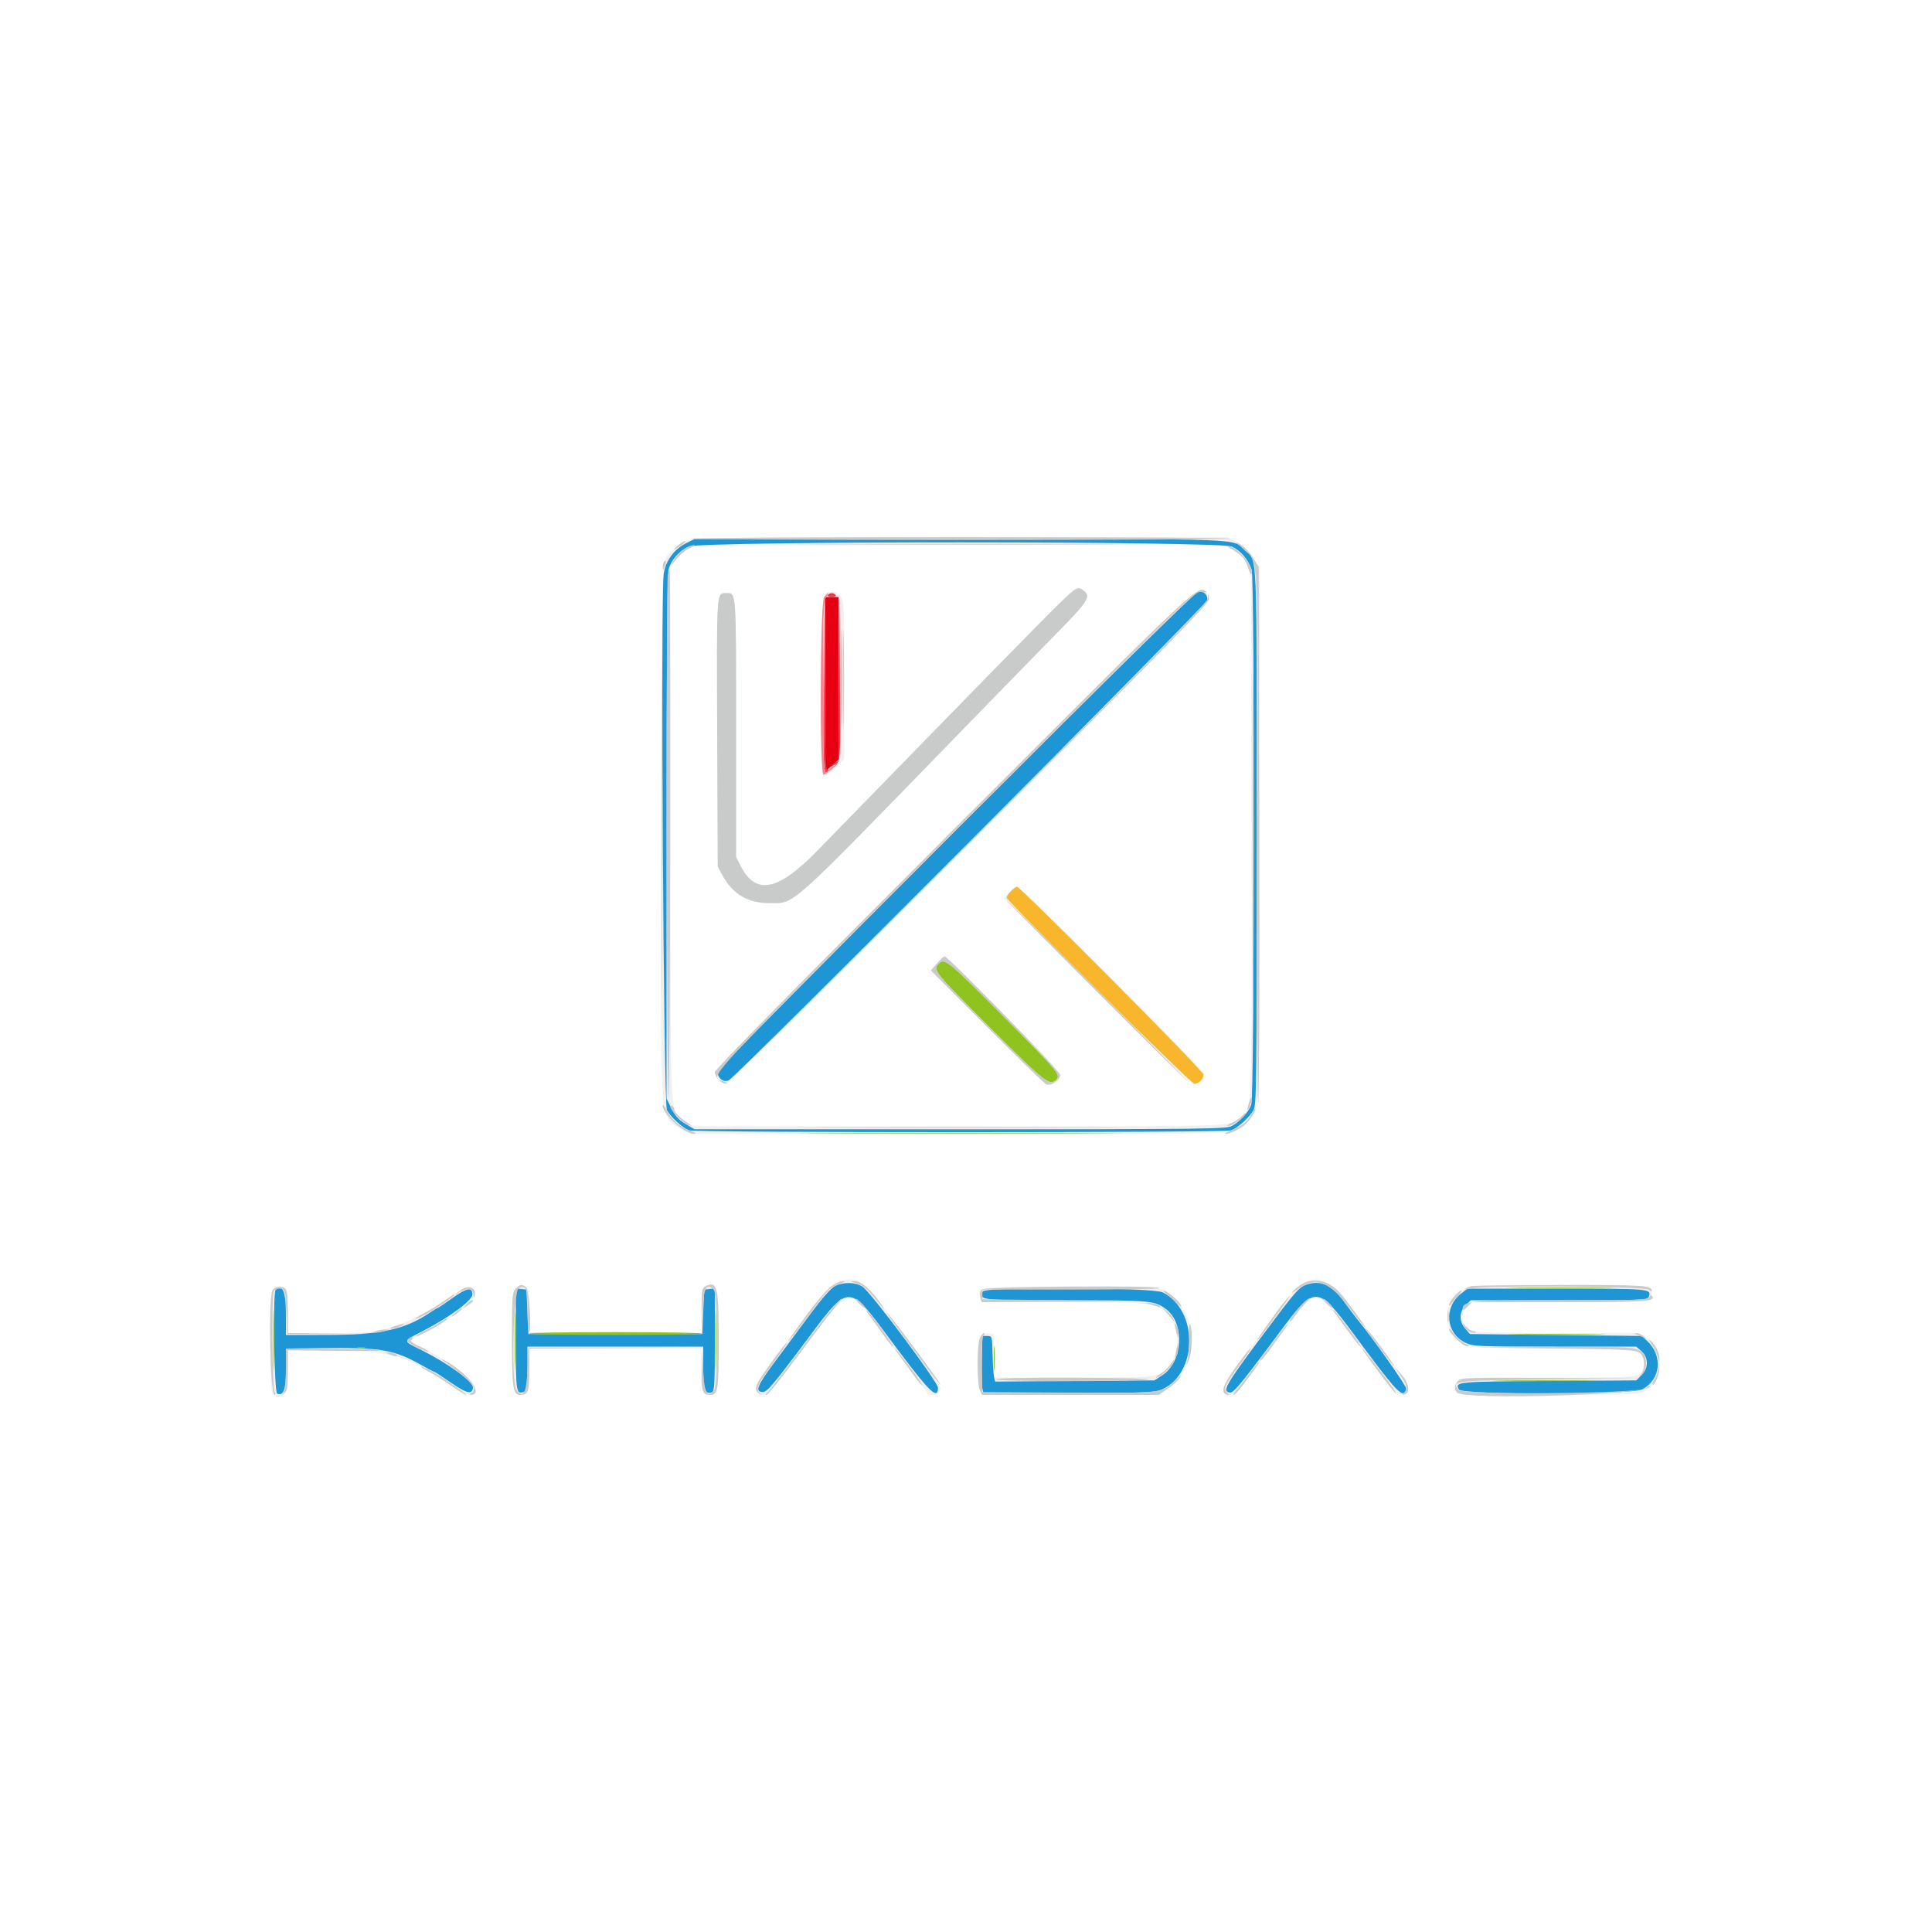
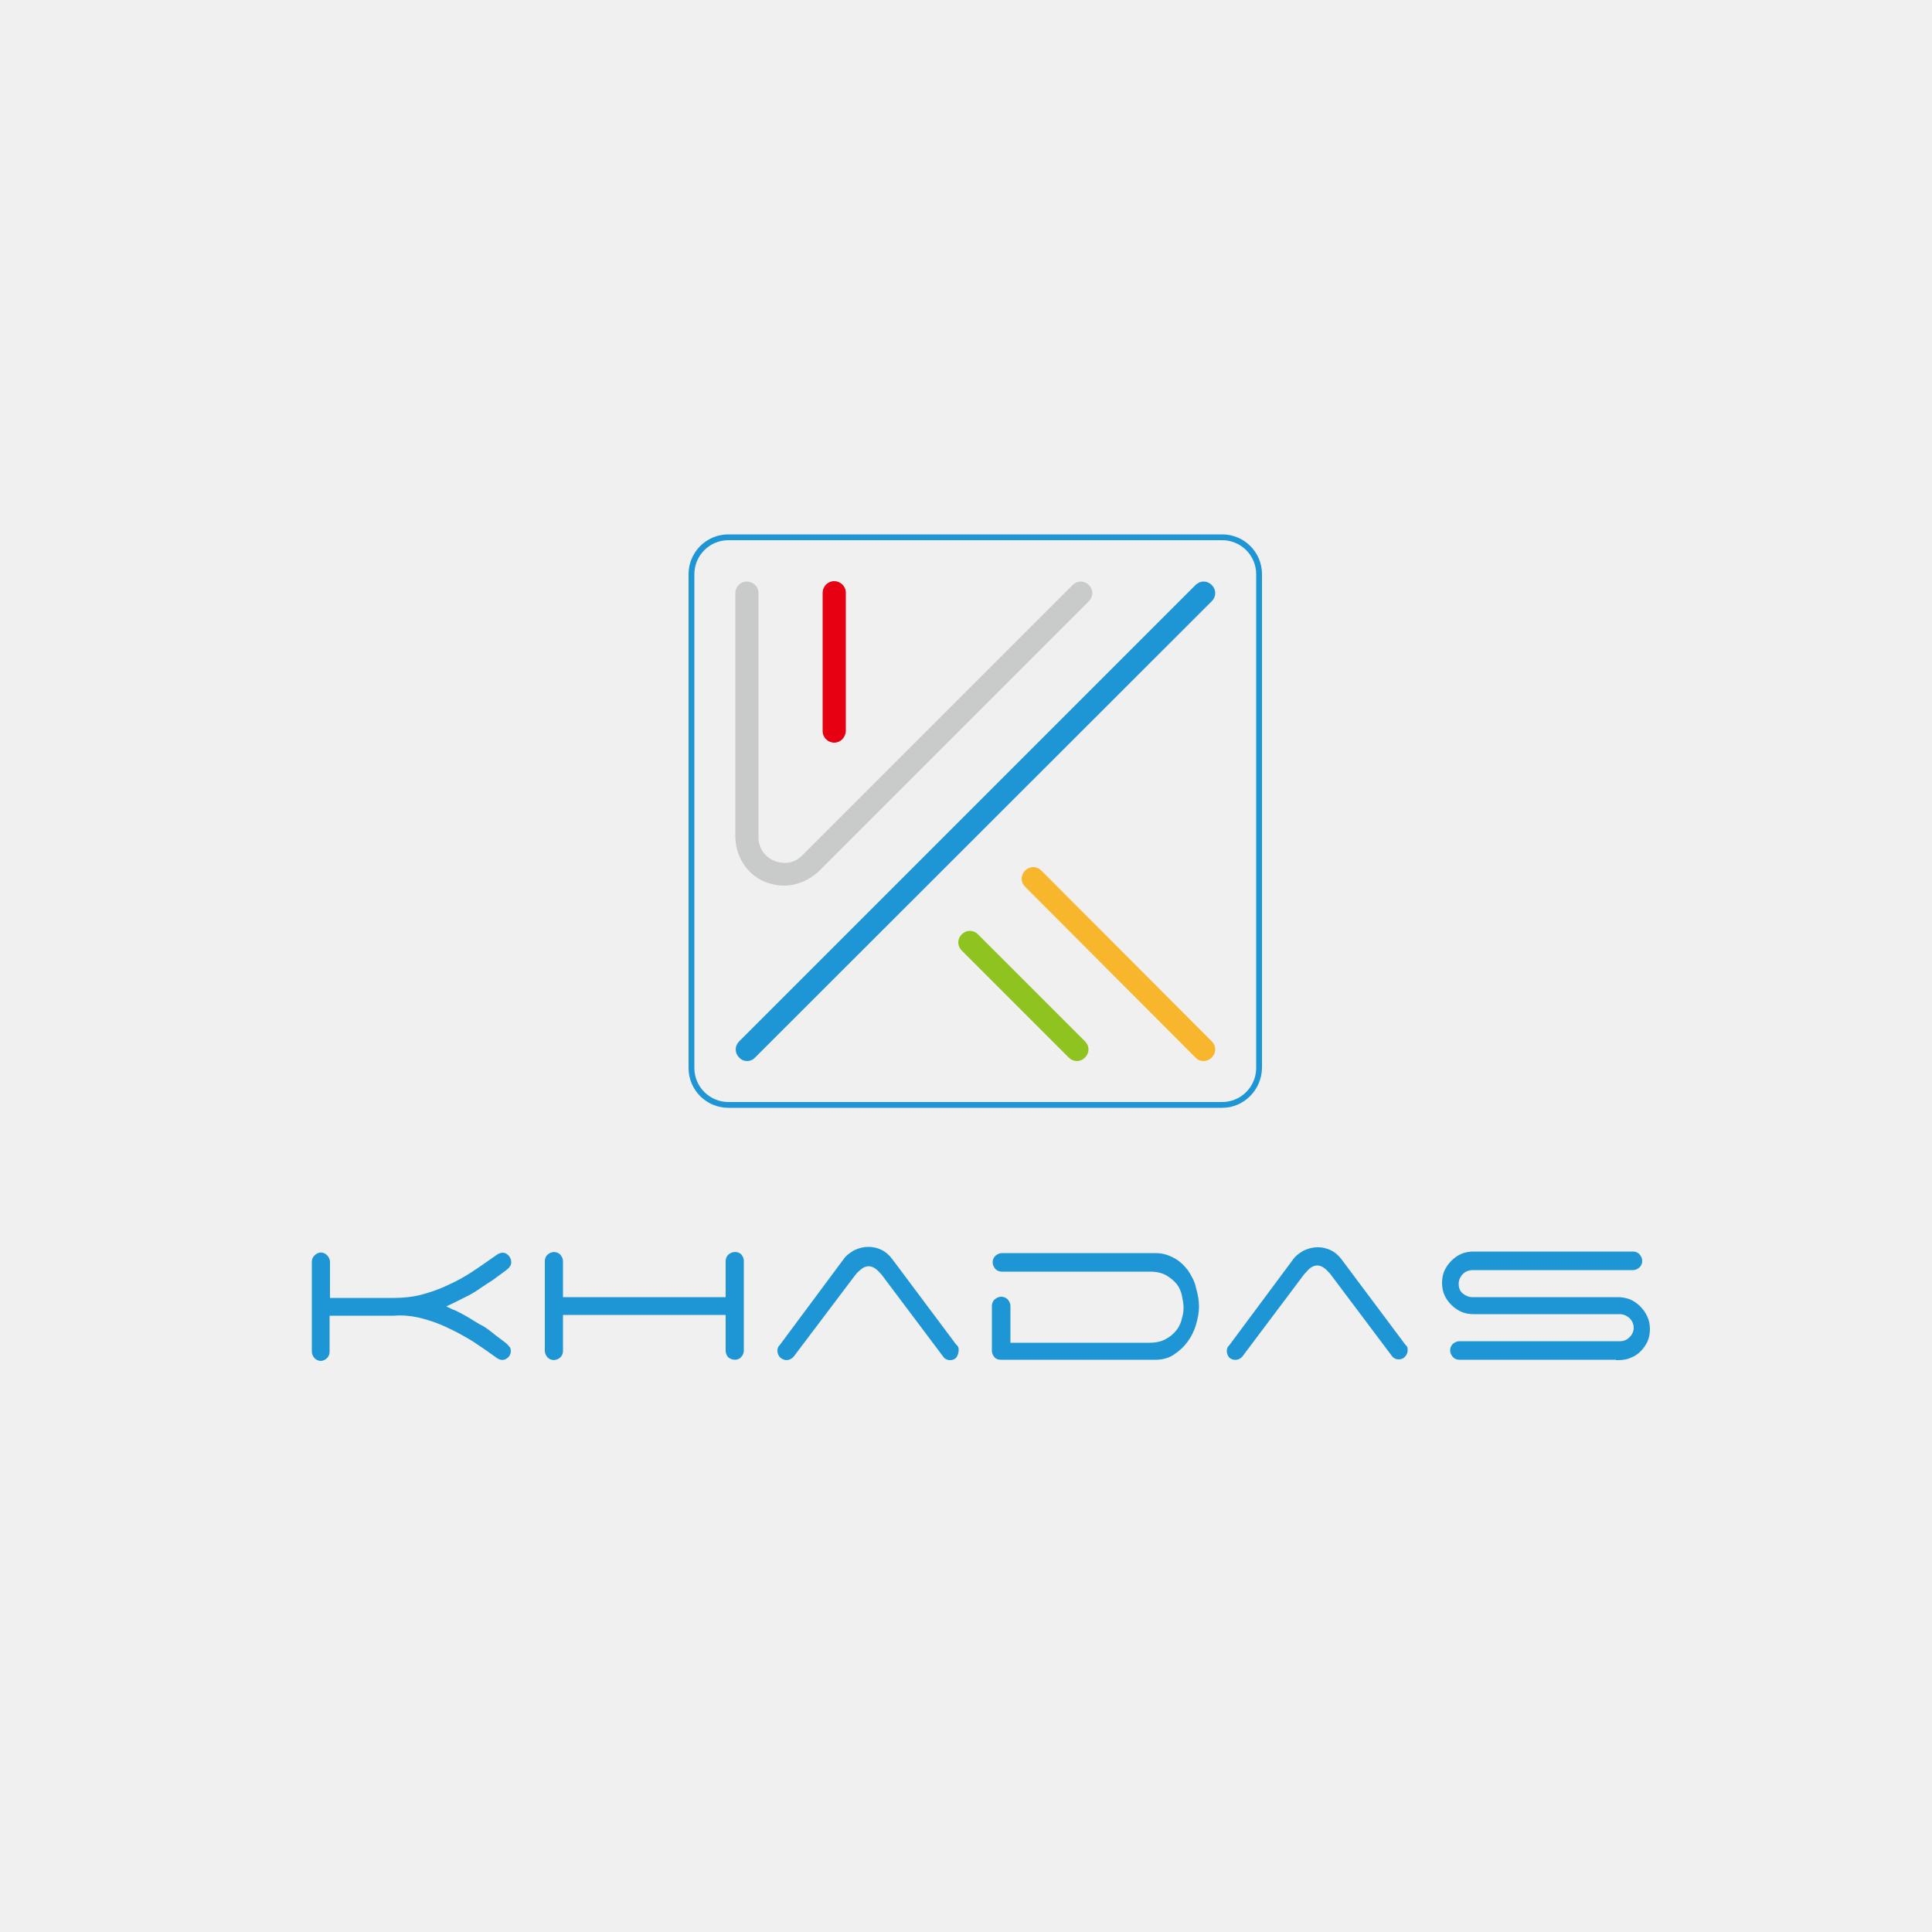
- <svg xmlns="http://www.w3.org/2000/svg" width="400" height="400" viewBox="0 0 400 400">
-   <g fill-rule="evenodd">
-     <path d="M0 200v200h400V0H0v200m256.4-87.5c1.67 1.003 2.421 1.791 3.283 3.446l1.117 2.145-.009 54.855c-.01 60.933.178 56.503-2.516 59.393-2.474 2.654 2.203 2.462-59.559 2.454L143 234.787l-1.581-.896c-5.015-2.84-4.682 1.754-4.539-62.691.134-60.712-.159-54.879 2.904-57.734 2.5-2.331-1.017-2.198 59.034-2.233l55.417-.033 2.165 1.3m-113.208.832c-1.546.717-2.54 1.547-3.508 2.93l-.884 1.261.029 55.539c.033 62.321-.249 56.772 3.002 59.025l1.569 1.086 55.12.014c59.958.014 56.113.151 58.567-2.091 2.203-2.014 2.13.087 2.017-58.512L259 118.6l-.907-1.84c-.678-1.377-1.397-2.107-2.854-2.9l-1.947-1.06-54.546.032c-40.714.025-54.802.152-55.554.5m81.256 9.026c1.452 1.176.812 2.154-5.849 8.934a7918.437 7918.437 0 00-20.584 21.108c-35.137 36.141-33.401 34.586-38.615 34.586-4.618 0-7.742-1.869-9.915-5.932l-.885-1.654-.113-27.658c-.122-29.891-.185-28.942 1.913-28.942 2.058 0 2-.805 2 27.944v26.686l.9 1.782c3.14 6.215 7.72 5.334 15.914-3.064 2.978-3.051 12.427-12.748 20.998-21.548 23.313-23.934 32.338-33.002 32.844-33.001.25 0 .877.342 1.392.759m25.323.271c.346.345.629 1.021.629 1.502 0 1.08-99.026 100.269-100.104 100.269-.949 0-2.296-1.418-2.296-2.416 0-.551 16.141-16.959 49.579-50.4 51.823-51.828 50.531-50.616 52.192-48.955m-75.8.825c.808 1.027.829 1.469.829 17.399v16.344l-1.9 1.799c-1.045.99-2.125 1.801-2.4 1.802-.903.004-.708-36.72.2-37.641 1.017-1.031 2.319-.913 3.271.297m56.167 79.284c19.914 19.917 20.138 20.181 18.224 21.38-1.399.877-3.11-.64-21.544-19.097l-18.983-19.005 1.158-1.208c.636-.664 1.349-1.208 1.583-1.208.235 0 9.038 8.612 19.562 19.138m-22.391 7.216c12.525 12.55 12.602 12.653 10.603 14.144-1.472 1.098-1.102 1.403-14.089-11.615l-11.539-11.566 1.28-1.459c.705-.802 1.401-1.458 1.548-1.458.147 0 5.636 5.379 12.197 11.954m-28.552 56.303c2.549 2.145 15.663 20.111 15.529 21.274-.12 1.036-2.724 1.964-2.724.97 0-.193-.316-.699-.702-1.126-.386-.426-1.958-2.485-3.492-4.575-1.534-2.09-2.887-3.89-3.006-4-.119-.11-1.471-1.91-3.003-4-6.348-8.657-5.532-8.955-16.737 6.1-6.015 8.083-6.803 8.797-8.18 7.42-.991-.991-.653-1.59 5.635-9.967.394-.524 2.464-3.292 4.6-6.15 5.427-7.26 8.639-8.841 12.08-5.946m96.446-.147c.747.501 4.644 5.283 8.659 10.628 7.214 9.603 8.193 11.344 6.699 11.918-1.381.53-2.497-.408-5.599-4.705-1.76-2.438-3.38-4.64-3.6-4.892-.22-.252-1.57-2.048-3-3.989-5.641-7.66-6.688-7.984-10.268-3.182-.62.832-1.222 1.602-1.338 1.712-.116.11-1.463 1.91-2.994 4-1.531 2.09-2.882 3.89-3.003 4-.121.11-1.383 1.783-2.804 3.718-2.787 3.794-4.788 4.723-5.121 2.377-.106-.746 4.251-7.461 5.512-8.495.134-.11 1.902-2.493 3.929-5.295 6.577-9.096 8.896-10.495 12.928-7.795m-166.726.39c.539.404.688 1.344.776 4.9l.109 4.4 17.7.104 17.7.104v-4.59c0-4.995.488-6.041 2.353-5.043 1.19.637 1.247 1.149 1.247 11.284 0 10.076-.166 11.141-1.734 11.141-1.619 0-1.866-.7-1.866-5.28v-4.32h-35.6v4.32c0 4.595-.245 5.28-1.89 5.28-1.503 0-1.71-1.407-1.71-11.626 0-9.041.045-9.619.8-10.374.935-.935 1.214-.975 2.115-.3m232.311-.086c.865.463 1.029 1.971.294 2.706-.359.359-5.044.48-18.618.48h-18.138l-.982.982c-1.694 1.693-1.121 4.129 1.177 5.002.693.264 7.201.416 17.774.416h16.681l1.489 1.011c4.217 2.866 3.492 9.604-1.229 11.431-1.488.575-37.412.46-37.994-.122-.665-.665-.6-1.525.182-2.389.623-.688 1.738-.731 18.868-.731 20.402 0 19.67.104 19.67-2.8 0-3.069.567-2.974-19.213-3.2-16.918-.193-17.568-.229-18.634-1.025-4.705-3.515-3.485-10.461 2.089-11.888 1.589-.407 35.809-.288 36.584.127m-282.106.466c.314.314.48 1.973.48 4.8V276h8.454c4.765 0 9.171-.188 10.1-.432.905-.237 2.366-.627 3.246-.866 2.465-.67 7.486-3.27 11.415-5.912 3.761-2.529 4.391-2.747 5.181-1.795 1.344 1.62-2.235 4.825-9.834 8.804-1.34.702-2.663 1.416-2.939 1.587-.327.202.441.783 2.216 1.677 6.683 3.363 11.529 7.281 10.932 8.837-.538 1.401-1.948 1.109-5.008-1.039-8.691-6.098-12.652-7.261-24.729-7.261H59.6v4.177c0 4.87-1.562 6.981-3.294 4.452-.467-.681-.367-20.168.108-21.055.463-.865 1.971-1.029 2.706-.294m181.968.359c7.262 4.029 7.65 15.683.676 20.302l-1.901 1.259h-36.535l-.464-1.019c-.613-1.345-.606-9.432.009-10.782.383-.84.708-1.016 1.7-.919l1.227.12.113 4.5.113 4.5h16.407c18.068 0 17.811.033 19.691-2.5 2.365-3.184 2.138-7.959-.51-10.723-2.151-2.247-3.357-2.377-22.026-2.377h-16.373l-.252-1.005c-.559-2.228-.844-2.195 18.674-2.195 17.469 0 17.978.022 19.451.839" fill="#fff" />
-     <path d="M170.8 141.6c0 9.9.058 18 .128 18s.7-.511 1.4-1.136l1.272-1.135V123.6h-2.8v18" fill="#e60012" />
-     <path d="M141.991 112.5c-2.486 1.257-4.267 3.743-4.581 6.392-.659 5.552-.03 109.671.67 110.949.804 1.468 3.208 3.66 4.59 4.186 1.319.501 110.941.501 112.26 0 1.382-.526 3.786-2.718 4.59-4.186.631-1.151.68-5.267.68-56.641 0-61.207.186-56.736-2.472-59.279-2.58-2.468 1.151-2.321-59.03-2.321H143.77l-1.779.9m113.055.665c1.801.818 3.389 2.676 4.099 4.795.663 1.981.588 108.905-.078 110.741-.569 1.568-2.306 3.478-4.014 4.413-1.166.639-5.059.686-56.253.686h-55l-1.861-1.094c-1.382-.813-2.129-1.631-2.9-3.179L138 227.443l.002-54.022c.002-35.926.141-54.519.416-55.509.552-1.989 2.193-3.864 4.165-4.76 2.542-1.154 109.92-1.142 112.463.013m-56.914 58.504c-27.101 27.098-49.361 49.599-49.466 50.002-.349 1.331 1.076 2.603 2.226 1.987 1.853-.992 99.108-98.613 99.108-99.482 0-1.042-.734-1.776-1.776-1.776-.551 0-16.859 16.041-50.092 49.269m-25.231 94.59c-.835.411-2.62 2.419-5 5.625-2.035 2.742-5.376 7.237-7.423 9.99-3.771 5.07-4.268 6.326-2.502 6.326.788 0 2.123-1.538 7.292-8.4 11.285-14.981 9.641-14.966 20.724-.2 6.523 8.69 8.208 10.275 8.208 7.717 0-1.176-14.015-19.937-15.647-20.946-1.509-.933-3.891-.98-5.652-.112m97.699-.319c-1.657.539-2.319 1.301-9.585 11.033-7.315 9.799-8.049 11.106-6.365 11.348.682.098 2.173-1.656 7.88-9.266 10.64-14.191 9.222-14.251 20.493.861 6.382 8.558 7.684 9.778 8.1 7.595.105-.548-6.827-10.387-10.209-14.491-.354-.429-1.525-1.989-2.603-3.466-2.56-3.508-4.803-4.56-7.711-3.614m-213.533 1.127c-.607.607-.298 21.235.321 21.473 1.341.515 1.812-.828 1.812-5.169V279.2l7.3-.09c12.343-.152 15.074.31 20.725 3.504 1.349.762 2.542 1.386 2.652 1.386.109 0 1.648.998 3.419 2.218 3.336 2.298 4.419 2.565 4.624 1.14.176-1.228-4.982-4.997-10.883-7.953-3.734-1.87-3.778-1.616.668-3.919 5.507-2.853 10.095-6.256 10.095-7.488 0-1.602-1.125-1.392-4.168.779-1.559 1.113-2.916 2.023-3.016 2.023-.099 0-.819.434-1.6.964-5.152 3.495-10.218 4.604-21.116 4.622l-8.7.014v-4.32c0-4.659-.743-6.404-2.133-5.013M106.8 277.35c0 10.885.067 11.337 1.604 10.849.734-.233.796-.611.796-4.826V278.8h36.4v4.351c0 4.525.393 5.644 1.795 5.106.519-.199.605-1.743.605-10.871v-10.639l-1.1.126-1.1.127-.2 4.6-.2 4.6h-36l-.2-4.6-.2-4.6-1.1-.127-1.1-.126v10.603m96.655-9.95c-.694 1.81-.79 1.8 17.128 1.8 17.824 0 18.456.057 20.882 1.887 3.872 2.921 3.42 10.887-.773 13.613L239 285.8l-16.487.12-16.487.121-.214-.921c-.117-.506-.258-2.63-.312-4.72-.099-3.76-.11-3.8-1.1-3.8h-1l-.116 5c-.063 2.75-.015 5.405.108 5.9l.223.9 17.693-.009c16.299-.008 17.819-.066 19.309-.743 7.402-3.363 7.499-16.316.149-20.066-2.088-1.065-36.907-1.235-37.311-.182m99.037.44c-3.639 2.868-3.164 8.189.908 10.16 1.572.761 2.47.8 18.504.8h16.851l1.06.911c1.508 1.298 1.533 3.523.056 5l-1.088 1.089-18.28.119c-18.951.124-19.318.159-18.461 1.759.604 1.129 35.838 1.111 37.964-.019 3.84-2.04 4.328-6.948 1-10.059l-1.069-1-17.804-.2-17.803-.2-.965-1.122c-1.318-1.533-1.282-3.452.09-4.823l1.054-1.055h18.319c17.939 0 18.323-.016 18.571-.796.502-1.584.262-1.604-18.923-1.6l-18.676.005-1.308 1.031" fill="#1e95d4" />
-     <path d="M171.4 123.2c-.141.228.204.4.8.4.596 0 .941-.172.8-.4-.136-.22-.496-.4-.8-.4-.304 0-.664.18-.8.4m2.295 17.251l-.095 17.051-.9.661-.9.66.923-.438c1.339-.635 1.295.04 1.177-18.185l-.109-16.8-.096 17.051m-3.199 1.649c-.09 16.771.026 18.92.942 17.438.176-.284.11-.353-.172-.179-.34.211-.485-4.262-.566-17.438l-.109-17.721-.095 17.9" fill="#eb3847" />
-     <path d="M259.394 173.2c0 30.03.048 42.315.106 27.3.058-15.015.058-39.585 0-54.6s-.106-2.73-.106 27.3M194.3 199.557c-1.232 1.249-.89 1.672 10.616 13.152 11.566 11.54 12.412 12.203 13.804 10.811.964-.964.279-1.782-11.019-13.15-11.593-11.665-12.131-12.1-13.401-10.813M172.131 233.9c14.702.058 38.642.058 53.2 0s2.529-.106-26.731-.106-41.171.048-26.469.106m-.631.8c15.015.058 39.585.058 54.6 0s2.73-.106-27.3-.106-42.315.048-27.3.106m142.627 32c5.02.063 13.12.063 18 0 4.88-.064.773-.116-9.127-.116s-13.893.052-8.873.116M56.574 277.6c0 5.61.056 7.905.125 5.1a251.33 251.33 0 000-10.2c-.069-2.805-.125-.51-.125 5.1m91.599-.2c0 5.5.057 7.805.126 5.123.069-2.682.069-7.182 0-10-.069-2.818-.125-.623-.126 4.877m-41.6.2c0 5.39.057 7.595.126 4.9.069-2.695.069-7.105 0-9.8-.069-2.695-.126-.49-.126 4.9m2.889-1.5c.102.165 8.174.3 17.938.3s17.836-.135 17.938-.3c.102-.165-7.97-.3-17.938-.3s-18.04.135-17.938.3m204.665.2c4.58.064 11.96.064 16.4-.001 4.44-.064.693-.116-8.327-.116s-12.653.052-8.073.117m-108.379 4.9c0 2.31.066 3.255.147 2.1a36.327 36.327 0 000-4.2c-.081-1.155-.147-.21-.147 2.1M74.1 279.076c.385.1 1.015.1 1.4 0 .385-.101.07-.183-.7-.183s-1.085.082-.7.183m237.027 6.824c4.91.063 12.83.063 17.6 0 4.77-.064.753-.116-8.927-.116s-13.583.052-8.673.116" fill="#8fc31f" />
-     <path d="M170.623 123.689c-.838 1.196-.957 36.721-.123 36.696.275-.008 1.22-.658 2.1-1.445 1.318-1.178 1.373-1.278.312-.566-.708.475-1.394 1.035-1.524 1.245-.853 1.38-.988-.988-.988-17.33 0-15.382.082-17.828.623-18.6.342-.489.532-.889.422-.889-.11 0-.48.4-.822.889m3.56 16.911c0 9.24.053 12.963.117 8.273.064-4.69.064-12.25-.001-16.8-.064-4.55-.116-.713-.116 8.527" fill="#f3848d" />
-     <path d="M209.27 184.526c-.479.509-.87 1.096-.87 1.305 0 .678 38.198 38.569 38.881 38.569.852 0 1.919-1.067 1.919-1.919 0-.719-37.91-38.881-38.625-38.881-.239 0-.827.417-1.305.926" fill="#f8b62d" />
-     <path d="M142.938 111.506c-.254.162 24.884.294 55.862.294s56.116-.132 55.862-.294c-.254-.162-25.392-.294-55.862-.294-30.47 0-55.608.132-55.862.294m-2.738 1.544c-.66.562-.84.838-.4.615 1.196-.607 2.457-1.64 2-1.638-.22.001-.94.461-1.6 1.023m117.07.483c3.419 3.075 3.165-1.962 3.041 60.343-.061 30.402.026 54.907.193 54.454.167-.452.257-25.611.2-55.908l-.104-55.085-1.2-1.9c-.66-1.046-1.83-2.28-2.6-2.743-1.24-.746-1.186-.65.47.839m-85.17-.833c14.685.058 38.715.058 53.4 0 14.685-.058 2.67-.106-26.7-.106-29.37 0-41.385.048-26.7.106m-29.3.389c-1.274.478-2.63 1.69-3.328 2.973-.488.895-.521 1.073-.102.538 1.366-1.741 2.419-2.677 3.597-3.194 1.19-.522 1.056-.777-.167-.317m112.367.699c2.111 1.244 2.666 1.911 3.308 3.97.268.857.555 1.351.64 1.097.5-1.499-2.491-5.189-4.723-5.826-.562-.16-.227.168.775.759m-117.7 2.479c-.147.146-.256.641-.242 1.1.024.766.057.756.409-.125.392-.979.31-1.453-.167-.975m.783 2.983c-.36 1.802-.215 106.716.15 108.15.168.66.327-23.685.353-54.1.026-30.415-.02-55.3-.103-55.3-.083 0-.262.563-.4 1.25M136.994 173c0 30.14.048 42.411.106 27.269.058-15.142.058-39.802 0-54.8-.058-14.998-.106-2.609-.106 27.531m77.204-42.901c-4.621 4.675-15.414 15.701-23.986 24.501-8.571 8.8-18.02 18.497-20.998 21.548-8.194 8.398-12.774 9.279-15.914 3.064l-.9-1.782v-26.686c0-28.749.058-27.944-2-27.944-2.098 0-2.035-.949-1.913 28.942l.113 27.658.885 1.654c2.173 4.063 5.297 5.932 9.915 5.932 5.214 0 3.478 1.555 38.615-34.586a7918.437 7918.437 0 0120.584-21.108c6.661-6.78 7.301-7.758 5.849-8.934-1.457-1.179-1.367-1.247-10.25 7.741m-16.619 41.485C164.141 205.025 148 221.433 148 221.984c0 1.014 1.362 2.427 2.3 2.384.441-.019.292-.18-.401-.433-3.123-1.141-5.875 1.844 47.946-52.004 49.492-49.516 49.557-49.579 50.955-49.366.979.148 1.22.097.8-.17-1.743-1.112-1.413-1.423-52.021 49.189m52.475-47.585c-.041.762-11.822 12.792-49.554 50.6L151 224.2l49.736-49.636c42.989-42.903 49.712-49.767 49.555-50.6l-.182-.964-.055.999M174.583 140.8c0 9.13.052 12.865.117 8.3.064-4.565.064-12.035 0-16.6-.065-4.565-.117-.83-.117 8.3M227 205.2c10.338 10.34 18.887 18.8 18.997 18.8.11 0-8.259-8.46-18.597-18.8-10.338-10.34-18.887-18.8-18.997-18.8-.11 0 8.259 8.46 18.597 18.8m-32.998-5.742l-1.28 1.459 11.539 11.566c6.346 6.362 11.876 11.754 12.289 11.983.88.488 2.757-.677 2.988-1.855.127-.643-23.235-24.611-23.988-24.611-.147 0-.843.656-1.548 1.458m13.699 10.912c11.298 11.368 11.983 12.186 11.019 13.15-1.392 1.392-2.238.729-13.804-10.811-11.506-11.48-11.848-11.903-10.616-13.152 1.27-1.287 1.808-.852 13.401 10.813m50.785 18.291c-.247.804-.29 1.299-.096 1.1.392-.4.999-2.561.72-2.561-.096 0-.378.658-.624 1.461m-121.286.208c-.001 1.856 4.583 5.951 6.6 5.896.478-.013.17-.252-.764-.594-2.303-.844-4.024-2.313-4.985-4.252-.468-.946-.851-1.418-.851-1.05m1.6.306c0 .725 2.766 3.524 3.706 3.749.827.198.837.179.14-.255-1.601-.997-3.046-2.364-3.046-2.881 0-.297-.18-.652-.4-.788-.22-.136-.4-.057-.4.175m120.251 1.526c-.813 1.572-1.885 2.434-4.107 3.302-1.069.418-1.62.768-1.224.778.921.024 3.012-1.03 4.218-2.128.913-.83 2.283-3.053 1.883-3.053-.11 0-.457.495-.77 1.101m-2.018.462c-.38.42-1.224.985-1.875 1.254-.651.27-1.105.57-1.008.666.281.281 2.382-.923 3.213-1.842.419-.463.671-.841.561-.841-.11 0-.511.344-.891.763M171.3 233.5c15.125.058 39.875.058 55 0s2.75-.106-27.5-.106-42.625.048-27.5.106m1.065 32.612c-1.305.88-4.114 4.287-7.548 9.156-3.016 4.277-1.333 2.4 2.483-2.768 4.205-5.696 4.475-5.971 6.596-6.728.983-.351 1.213-.543.663-.554-.462-.01-1.45.392-2.194.894m4.95-.427c1.031.273 2.016.995 3.084 2.258.863 1.021 1.951 2.307 2.418 2.857.468.55.251.126-.481-.942-1.928-2.811-4.113-4.666-5.437-4.617-.966.037-.915.09.416.444m92.085.252c-.66.403-1.47 1.07-1.8 1.481-.332.413.079.236.917-.395 3.767-2.84 6.623-1.848 10.886 3.781 1.665 2.198 3.117 3.996 3.227 3.996.271 0-4.063-5.906-5.382-7.336-2.155-2.335-5.472-2.98-7.848-1.527m-162.6.863c-.755.755-.8 1.333-.8 10.374 0 10.219.207 11.626 1.71 11.626 1.644 0 1.89-.686 1.89-5.276v-4.316l17.8-.11 17.8-.11-17.9.006-17.9.006-.2 4.596c-.211 4.856-.878 6.079-2.274 4.171-1.131-1.547-.666-20.674.513-21.127 1.499-.575 1.761.107 1.761 4.579 0 2.384.135 4.418.3 4.52.677.421.089-8.72-.594-9.239-.889-.675-1.171-.635-2.106.3m39.1-.368c-.609.355-.689.988-.616 4.888l.085 4.48.13-4.177c.154-4.93.744-6.123 2.272-4.594.856.855.948 19.582.103 20.738-1.37 1.873-2.061.677-2.295-3.971l-.221-4.396-.079 4.22c-.084 4.495.152 5.18 1.787 5.18 1.573 0 1.734-1.057 1.734-11.374 0-11.158-.349-12.48-2.9-10.994m158.7-.147c-.44.106-.968.352-1.173.547-.205.195.244.177.997-.039 2.527-.725 36.202-.51 36.947.236.346.345.629.442.629.214 0-1.117-1.997-1.242-19.074-1.197-9.639.026-17.886.133-18.326.239m-248.186.889c-.904 1.689-.496 21.626.443 21.626.213 0 .195-.329-.043-.774-.444-.829-.599-19.479-.171-20.593.133-.348.67-.633 1.192-.633 1.179 0 1.334.595 1.465 5.6l.1 3.8 8.4.013 8.4.013-8.3-.121-8.3-.121v-4.312c0-2.82-.166-4.478-.48-4.792-.735-.735-2.243-.571-2.706.294m38.786.068l-1 .825 1.255-.694c1.497-.826 2.528-.542 2.591.714.036.708.089.751.233.194.455-1.752-1.439-2.391-3.079-1.039m108.004-.247c-.283.341-.386 1.023-.241 1.6l.252 1.005 16.693-.093 16.692-.094-16.6-.206-16.6-.207v-2h18.462c10.154 0 18.378-.135 18.276-.3-.395-.639-36.397-.352-36.934.295m38.196.812c.44.319 1.407 1.169 2.148 1.887 1.008.976 1.234 1.082.895.422-.479-.933-2.867-2.925-3.481-2.903-.199.007-.002.274.438.594m59.636.624c-.57.677-1.03 1.442-1.023 1.7.007.258.276.109.599-.331.322-.44.965-1.205 1.429-1.7.464-.495.66-.9.437-.9-.224 0-.873.554-1.442 1.231M91.8 269.448c-1.1.772-2.855 1.845-3.9 2.385-1.045.539-1.9 1.071-1.9 1.182 0 .111.765-.188 1.7-.663 1.89-.961 6.3-3.878 6.3-4.167 0-.276-.04-.253-2.2 1.263m249.662-.865c-.209.544-2.398.617-18.396.617-19.229 0-20.266.103-20.266 2.011 0 .194.442-.089.982-.629l.982-.982h18.169c18.243 0 20.249-.151 18.973-1.427-.114-.114-.314.07-.444.41m-78.192 4.473c-1.832 2.546-3.159 4.523-2.949 4.393.582-.36 6.901-9.051 6.57-9.036-.16.008-1.79 2.097-3.621 4.643m-90.337-2.956c-.674.715-3.972 4.99-7.33 9.5s-6.386 8.425-6.73 8.7c-.364.29-.43.5-.159.5.257 0 3.112-3.555 6.346-7.9 3.234-4.345 6.672-8.845 7.641-10 1.972-2.352 2.096-2.78.232-.8m4.267-1.17c0 .388 1.635 1.969 1.832 1.772.091-.091-.284-.588-.834-1.103-.549-.516-.998-.817-.998-.669m92.905.57c-1.171 1.046-3.424 4.1-3.025 4.1.191 0 .642-.495 1.003-1.1.36-.605 1.23-1.685 1.933-2.4 1.353-1.375 1.413-1.783.089-.6m3.895-.57c0 .388 1.635 1.969 1.832 1.772.091-.091-.284-.588-.834-1.103-.549-.516-.998-.817-.998-.669m-177.438 1.132l-.762.862 1.1-.708c1.134-.73 1.349-1.016.762-1.016-.186 0-.681.388-1.1.862m140.838-.226c.44.116 1.336.385 1.991.598.841.274 1.066.263.765-.038-.234-.234-1.13-.503-1.991-.598-.861-.095-1.205-.078-.765.038m-143.2 1.987c-.746.633-.885.868-.367.62.743-.356 2.092-1.646 1.716-1.641-.082.001-.689.461-1.349 1.021m147.394-.02c1.593 1.918 1.727 2.042 1.292 1.193-.227-.443-.834-1.162-1.349-1.598-.904-.764-.902-.75.057.405m58.12.797c.003 1.1.081 1.503.173.895.092-.609.09-1.509-.005-2-.095-.492-.171.005-.168 1.105m-119.374.218c.731.98 1.989 2.72 2.795 3.867.806 1.146 1.598 2.091 1.76 2.1.363.019-4.793-7.075-5.428-7.467-.252-.156.141.519.873 1.5m96.111-.861c3.896 5.377 4.996 6.805 5.257 6.823.169.011-.978-1.69-2.549-3.78s-2.946-3.8-3.057-3.8c-.11 0 .047.341.349.757m-89.788 4.143c1.676 2.255 4.137 5.581 5.468 7.391 1.331 1.81 2.49 3.222 2.574 3.137.168-.168-10.617-14.628-10.91-14.628-.1 0 1.191 1.845 2.868 4.1M91 273.829a37.222 37.222 0 01-3.339 1.815c-.956.446-1.651.9-1.543 1.007.221.222 4.601-2.077 5.98-3.139 1.305-1.005.755-.846-1.098.317m155.174 3.01c.014 1.849-.102 3.901-.258 4.561l-.283 1.2.565-1.2c.596-1.264.755-5.867.247-7.161-.165-.421-.286.739-.271 2.6M82.1 274.448c-.715.206-1.3.463-1.3.571 0 .29 2.138-.266 2.58-.671.436-.399.45-.4-1.28.1m161.146-.048c.019.33.178 1.05.354 1.6l.32 1 .034-1c.019-.55-.141-1.27-.354-1.6-.345-.533-.384-.533-.354 0m20.924 2.7c-1.266 1.705-2.57 3.415-2.898 3.8-.328.385-.433.693-.234.685.199-.009 1.021-.954 1.827-2.1.806-1.147 2.036-2.85 2.735-3.785.698-.935 1.18-1.7 1.07-1.7-.11 0-1.235 1.395-2.5 3.1m38.98-2.427c.453.88 1.909 1.602 2.347 1.164.13-.131-.057-.237-.415-.237s-1.04-.405-1.516-.9c-.862-.897-.863-.897-.416-.027m-3.15.515c0 .795 3.023 3.614 3.853 3.593.498-.013.285-.247-.639-.7-.762-.375-1.797-1.293-2.3-2.04-.503-.748-.914-1.132-.914-.853m-222.2.412l-.8.344.8-.012c.44-.006 1.25-.156 1.8-.332l1-.32-1-.012c-.55-.006-1.36.143-1.8.332m205.235.023l2.918 3.877c1.366 1.815 2.562 3.3 2.66 3.3.283 0-5.041-7.171-5.551-7.476-.34-.205-.347-.126-.027.299m-80.171 1.396c-.261.574-.464 2.922-.464 5.381s.203 4.807.464 5.381l.464 1.019h36.585l1.902-1.311c1.046-.721 2.179-1.756 2.519-2.3.372-.596-.075-.313-1.125.715-2.598 2.542-2.634 2.546-22.209 2.414l-17.6-.118-.112-5.545c-.075-3.748.038-5.725.349-6.1.254-.305.288-.555.076-.555-.211 0-.593.458-.849 1.019m135.936-.733c.33.122.96.388 1.4.59.787.362.788.358.024-.254-.428-.342-1.058-.608-1.4-.59-.539.027-.542.061-.024.254m-254.324.998c-.378.378.009.729 1.777 1.609 1.244.619 2.347 1.04 2.452.935.104-.104-.727-.59-1.848-1.08-1.601-.699-1.943-1.003-1.598-1.419.55-.662-.126-.702-.783-.045m257.5 1.062c.519.74 1.078 1.91 1.243 2.6.234.981.308 1.054.34.334.049-1.108-.841-2.925-1.817-3.709-.49-.394-.417-.153.234.775M159.6 282.217c-3.27 4.557-3.603 5.376-2.519 6.199.614.466.646.464.219-.015-.86-.964-.588-1.574 2.698-6.047 1.759-2.395 3.064-4.346 2.9-4.335-.164.01-1.648 1.899-3.298 4.198m84.049-3.417c-.033.33-.16 1.05-.282 1.6-.192.864-.16.903.232.288.249-.391.376-1.111.282-1.6-.095-.488-.199-.618-.232-.288m78.209.389c15.852.198 16.909.256 17.7.973 1.05.95 1.123 3.241.142 4.407-.699.83-.699.83.2.069 1.01-.855 1.222-3.186.387-4.273-1.164-1.516-1.813-1.567-18.761-1.476l-16.526.09 16.858.21M59.2 283.52c0 2.89-.165 4.506-.5 4.881-.425.477-.396.481.2.031.588-.445.7-1.197.7-4.706v-4.177l9.988.126c5.494.069 9.679.003 9.3-.147-.378-.149-4.963-.284-10.188-.3l-9.5-.028v4.32m127.2-2.62c.699.935 1.929 2.638 2.735 3.785.806 1.146 1.603 2.091 1.773 2.1.169.008-.978-1.695-2.549-3.785s-2.94-3.8-3.042-3.8c-.103 0 .385.765 1.083 1.7m69.473 2.119c-2.716 3.776-3.215 5.294-1.873 5.7.484.146.504.079.1-.349-.848-.899-.593-1.498 2.299-5.397 1.54-2.075 2.665-3.767 2.5-3.76-.164.008-1.526 1.72-3.026 3.806m26.552-3.163c1.953 2.907 6.248 8.538 6.634 8.698.253.104-1.066-1.823-2.93-4.282-3.143-4.145-5.051-6.42-3.704-4.416M80.6 280.4c1.196.514 2.195.514 1.4 0-.33-.213-.96-.378-1.4-.366l-.8.022.8.344m11.395 1.481c5.824 4.208 7.022 5.628 5.54 6.568-.418.264-.422.34-.022.345 2.961.035-1.214-5.154-5.913-7.351-.33-.154-.152.043.395.438m150.229.738c-.367.561-1.243 1.37-1.946 1.799-.703.428-1.067.78-.809.781.618.001 2.84-1.881 3.354-2.842.592-1.106.179-.925-.599.262m16.546 1.681c-.949 1.265-2.175 2.795-2.723 3.4s-.821 1.1-.607 1.1c.214 0 1.089-.945 1.944-2.1a685.497 685.497 0 012.533-3.4c.538-.715.888-1.3.779-1.3-.109 0-.976 1.035-1.926 2.3M87.2 282.984c0 .11.763.589 1.697 1.065.933.476 2.941 1.74 4.462 2.808 1.522 1.069 2.929 1.943 3.127 1.943.508 0-5.55-4.11-7.595-5.153-.93-.475-1.691-.773-1.691-.663m256.054.627c-.029.556-.342 1.423-.695 1.926-.352.503-.546 1.01-.429 1.126.385.386 1.522-2.302 1.349-3.19-.152-.779-.176-.764-.225.138m-53.292 1.168c1.342 1.928 1.514 2.768.738 3.591-.404.428-.384.495.1.349 1.215-.366.899-2.421-.632-4.119l-1.443-1.6 1.237 1.779m-83.762.821c.292.473 29.74.473 31.6 0 .66-.168-6.236-.327-15.324-.353-10.925-.031-16.439.089-16.276.353m95.662.331c-.782.864-.847 1.724-.182 2.389 1.613 1.613 39.92.435 39.92-1.228 0-.229-.379-.073-.842.346-1.206 1.092-37.885 1.414-38.776.34-1.578-1.901-1.048-1.963 18.661-2.184l18.357-.206-18.238-.094c-17.228-.089-18.275-.053-18.9.637" fill="#c9caca" />
+ <svg xmlns="http://www.w3.org/2000/svg" x="0px" y="0px" viewBox="0 0 500 500" enable-background="new 0 0 500 500">
+   <path d="M119.8 336l1.2-.6c1.2-.6 2.3-1.3 3.3-2s2.1-1.4 3.2-2.1c1.1-.8 2.2-1.6 3.4-2.5.4-.3.8-.6 1.1-1.1.3-.4.3-.8.3-1.1 0-.7-.3-1.2-.7-1.7-1-1-2.1-.9-3.4.1-1.9 1.3-3.8 2.7-5.8 4-1.8 1.2-3.9 2.4-6.3 3.5-2.3 1.1-4.6 1.9-6.8 2.5-2.2.6-4.7.9-7.2.9H85.4v-9.3c0-.7-.3-1.2-.7-1.7-1-1-2.3-1-3.3 0-.6.6-.7 1.2-.7 1.7v23.2c0 .7.3 1.2.7 1.7.5.5 1.1.7 1.6.7s1.1-.2 1.6-.7c.6-.6.7-1.2.7-1.7v-9.3H102c2.5-.2 4.9.1 7.2.7s4.6 1.4 6.8 2.5c2.2 1 4.3 2.2 6.3 3.4 2 1.3 4 2.7 5.8 4 1.3 1.1 2.4 1.1 3.4.2.6-.6.7-1.2.7-1.7s-.2-.9-.3-1l-.1-.1c-.3-.4-.7-.8-1.1-1.1l-1.2-.9c-.8-.6-1.5-1.1-2.2-1.7-1-.8-2.1-1.6-3.2-2.1-1-.6-2.2-1.3-3.3-2-.4-.2-.7-.4-1.1-.6-.8-.4-1.6-.9-2.5-1.2l-1.7-.8 1.7-.8 2.6-1.3z" fill="#1E95D4" />
+   <path d="M188.5 324.7c-.6.6-.7 1.2-.7 1.7v9.3h-42.1v-9.3c0-.7-.3-1.2-.7-1.7-.9-.9-2.3-.9-3.3 0-.6.6-.7 1.2-.7 1.7v23.2c0 .7.3 1.2.7 1.7.9.9 2.3.9 3.3 0 .6-.6.7-1.2.7-1.7v-9.3h42.1v9.3c0 .7.3 1.2.6 1.6l.1.1c.5.4 1.1.6 1.7.6.6 0 1.2-.2 1.6-.7.6-.6.7-1.2.7-1.7v-23.2c0-.7-.3-1.2-.7-1.7-.9-.8-2.3-.8-3.3.1z" fill="#1E95D4" />
+   <path d="M247.4 347.9l-16.6-22.2c-.8-1-1.6-1.7-2.6-2.2-2.2-1.1-4.8-1.1-7.2.1-1.2.7-2.1 1.4-2.7 2.3l-16.5 22.2c-.3.3-.6.6-.6 1.5 0 .7.3 1.2.6 1.6l.1.1c1.1 1 2.5.9 3.5-.2l16-21.2c.3-.4.7-.8 1.3-1.3 1.4-1.2 2.8-1.2 4.2 0 .4.3.6.6.9.9l.3.3 16 21.3c.4.6 1.1.9 1.7.9h.1c.6 0 1.2-.2 1.6-.7l.1-.1c.3-.6.5-1.1.5-1.8 0-.2 0-.5-.1-.8-.2-.3-.4-.5-.6-.7z" fill="#1E95D4" />
+   <path d="M307.4 328.7c-1.1-1.4-2.3-2.5-3.7-3.2-1.5-.8-3-1.2-4.7-1.2h-39.7c-.7 0-1.2.3-1.7.7-.6.6-.7 1.2-.7 1.7 0 .7.3 1.2.7 1.7.6.6 1.2.7 1.7.7h38.3c1.7 0 3.1.3 4.3 1 1 .6 2 1.4 2.7 2.3.6.8 1.1 1.9 1.3 3 .2 1 .4 2.1.4 2.9 0 1-.1 1.9-.4 2.8-.2 1-.6 2.1-1.4 3.1-.7.9-1.6 1.7-2.7 2.3-1.2.7-2.7 1-4.3 1h-36V338c0-.7-.3-1.2-.7-1.7-.6-.6-1.2-.7-1.7-.7-.7 0-1.2.3-1.7.7-.6.6-.7 1.2-.7 1.7v11.6c0 .7.3 1.2.7 1.7.5.5 1.1.6 1.6.6h40.5c1.7-.1 3.1-.5 4.4-1.4 1.6-1.1 2.6-2.1 3.4-3.2.9-1.2 1.7-2.7 2.2-4.4.5-1.6.8-3.3.8-4.8s-.3-3.2-.8-4.9c-.3-1.5-1.1-3-2.1-4.5z" fill="#1E95D4" />
+   <path d="M363.7 348l-16.6-22.2c-.8-1-1.6-1.7-2.6-2.2-2.2-1.1-4.8-1.1-7.2.1-1.2.7-2.1 1.4-2.7 2.3l-16.5 22.2c-.3.3-.6.6-.6 1.5 0 .7.3 1.2.6 1.6l.1.1c1 .8 2.4.7 3.3-.3l16-21.3c.3-.3.7-.8 1.3-1.4 1.4-1.2 2.8-1.2 4.2 0 .4.3.6.6.9.9l.3.3 16 21.3c.4.6 1.1.9 1.7.9h.1c.6 0 1.2-.2 1.6-.7.6-.6.7-1.2.7-1.7 0-.2 0-.5-.1-.8-.1-.2-.3-.4-.5-.6z" fill="#1E95D4" />
+   <path d="M426.3 340.7c-.4-.9-1-1.8-1.8-2.6s-1.7-1.4-2.6-1.8c-1-.4-2.1-.6-3.2-.6H381c-.9 0-1.8-.4-2.5-1s-1-1.5-1-2.4c0-1 .4-1.9 1.1-2.6.6-.6 1.5-1 2.5-1h41.5c.7 0 1.2-.3 1.7-.7.6-.6.7-1.2.7-1.7 0-.7-.3-1.2-.7-1.7-.6-.6-1.2-.7-1.7-.7h-41.3c-1.1 0-2.2.2-3.1.6-1 .4-1.9 1.1-2.6 1.8-.8.8-1.4 1.7-1.8 2.6-.4.9-.6 2-.6 3.1s.2 2.2.6 3.1c.4 1 1.1 1.9 1.8 2.6.8.8 1.7 1.4 2.6 1.8.9.4 2 .6 3.1.6h37.9c.9 0 1.8.4 2.5 1 .7.7 1.1 1.6 1.1 2.5 0 1-.4 1.8-1.1 2.5-.6.6-1.4 1-2.4 1h-41.6c-.7 0-1.2.3-1.7.7-.6.6-.7 1.2-.7 1.7 0 .7.3 1.2.7 1.7.6.6 1.2.7 1.7.7h40.5v.1h.6c1.2 0 2.3-.2 3.2-.6 1.1-.4 1.9-1 2.6-1.7.8-.8 1.4-1.7 1.8-2.6.4-.9.6-2 .6-3.1 0-1.2-.2-2.3-.7-3.3z" fill="#1E95D4" />
+   <g>
+     <path d="M316.3 286.7H188.5c-5.7 0-10.3-4.6-10.3-10.3V148.6c0-5.7 4.6-10.3 10.3-10.3h127.8c5.7 0 10.3 4.6 10.3 10.3v127.8c-.1 5.7-4.7 10.3-10.3 10.3zM188.5 139.8c-4.9 0-8.8 4-8.8 8.8v127.8c0 4.9 4 8.8 8.8 8.8h127.8c4.9 0 8.8-4 8.8-8.8V148.6c0-4.9-4-8.8-8.8-8.8H188.5z" fill="#1E95D4" />
+     <path d="M191.3 273.7c-1.2-1.2-1.2-3 0-4.2l118.1-118.1c1.2-1.2 3-1.2 4.2 0 1.2 1.2 1.2 3 0 4.2L195.4 273.7c-1.1 1.2-3 1.2-4.1 0z" fill="#1E95D4" />
+     <path d="M202.9 229.2c-1.7 0-3.5-.4-5.2-1.1-4.6-2-7.4-6.7-7.4-11.7v-62.9c0-1.6 1.3-3 3-3 1.6 0 3 1.3 3 3v63.2c0 3.2 2.1 5.3 4.1 6.1 2 .8 4.9.9 7.2-1.4l70-70c1.2-1.2 3-1.2 4.2 0 1.2 1.2 1.2 3 0 4.2l-70 70c-2.6 2.3-5.7 3.6-8.9 3.6z" fill="#C9CACA" />
+     <path d="M309.4 273.7l-44.1-44.2c-1.2-1.2-1.2-3 0-4.2 1.2-1.2 3-1.2 4.2 0l44.1 44.2c1.2 1.2 1.2 3 0 4.2-1.2 1.2-3.1 1.2-4.2 0z" fill="#F8B62D" />
+     <path d="M276.6 273.7L248.9 246c-1.2-1.2-1.2-3 0-4.2 1.2-1.2 3-1.2 4.2 0l27.7 27.7c1.2 1.2 1.2 3 0 4.2-1.2 1.2-3 1.2-4.2 0z" fill="#8FC31F" />
+     <path d="M215.9 192.2c-1.6 0-3-1.3-3-3v-35.8c0-1.6 1.3-3 3-3 1.6 0 3 1.3 3 3v35.8c-.1 1.7-1.4 3-3 3z" fill="#E60012" />
  </g>
</svg>
